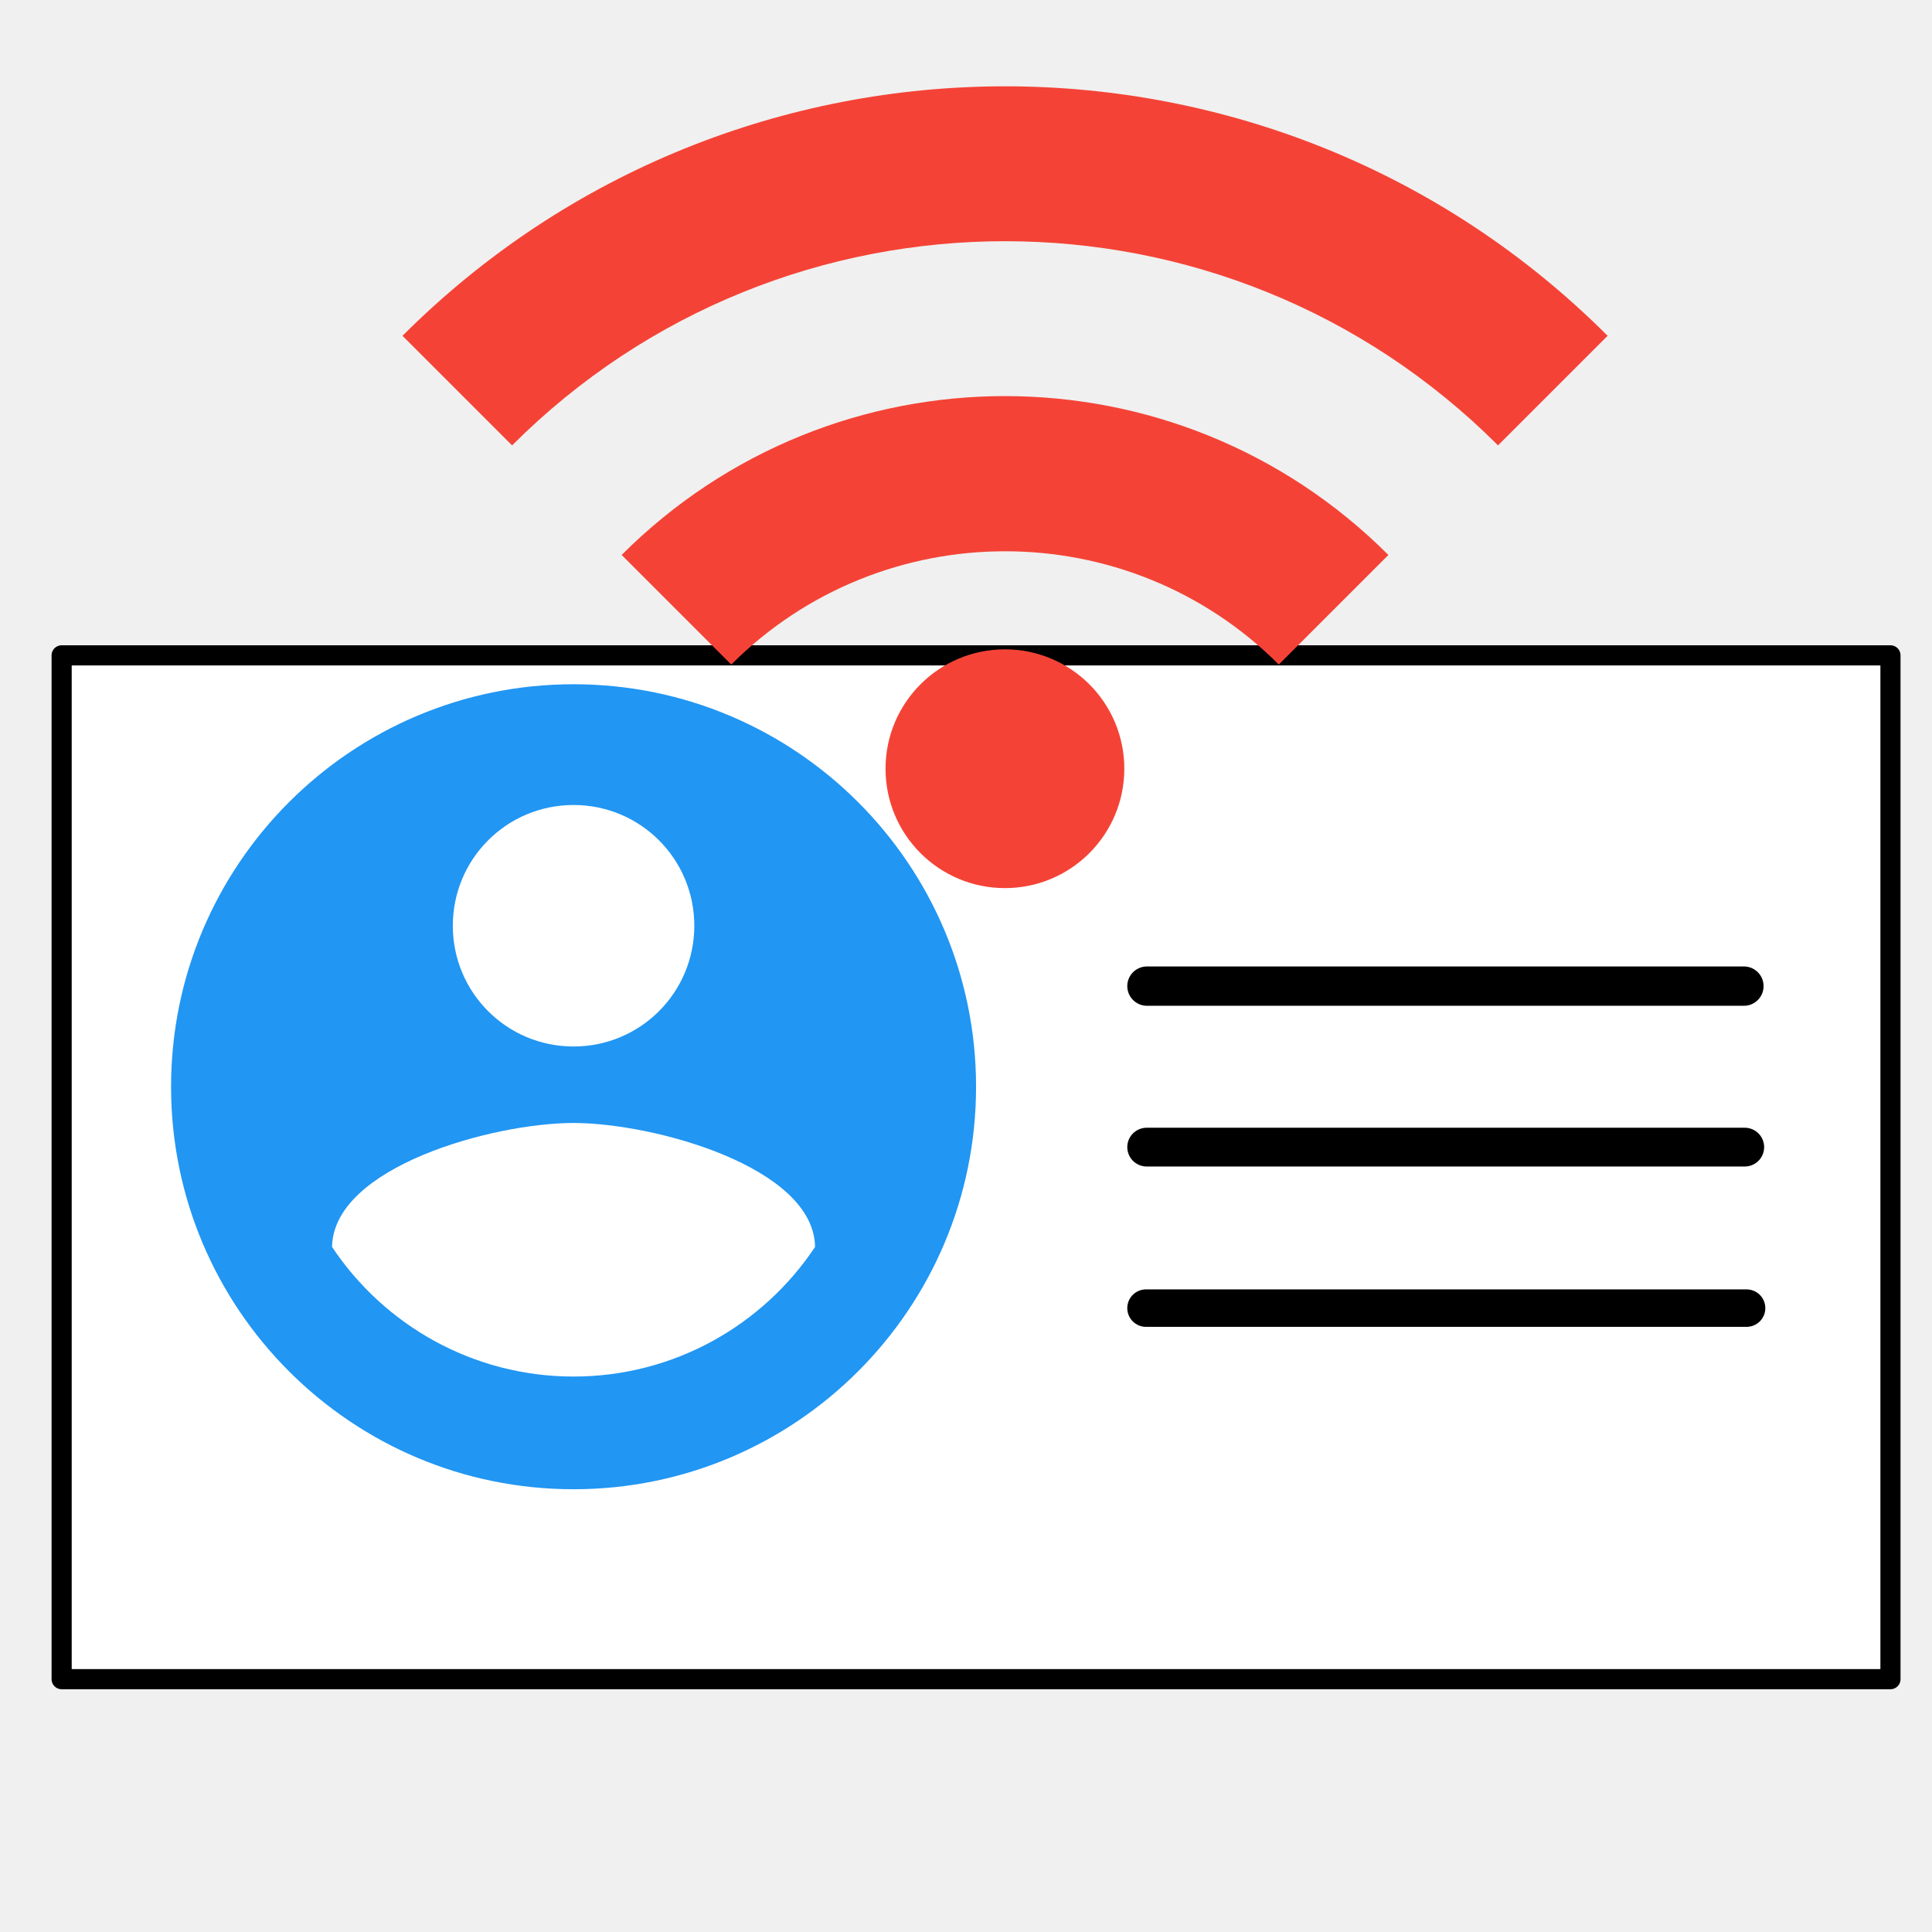
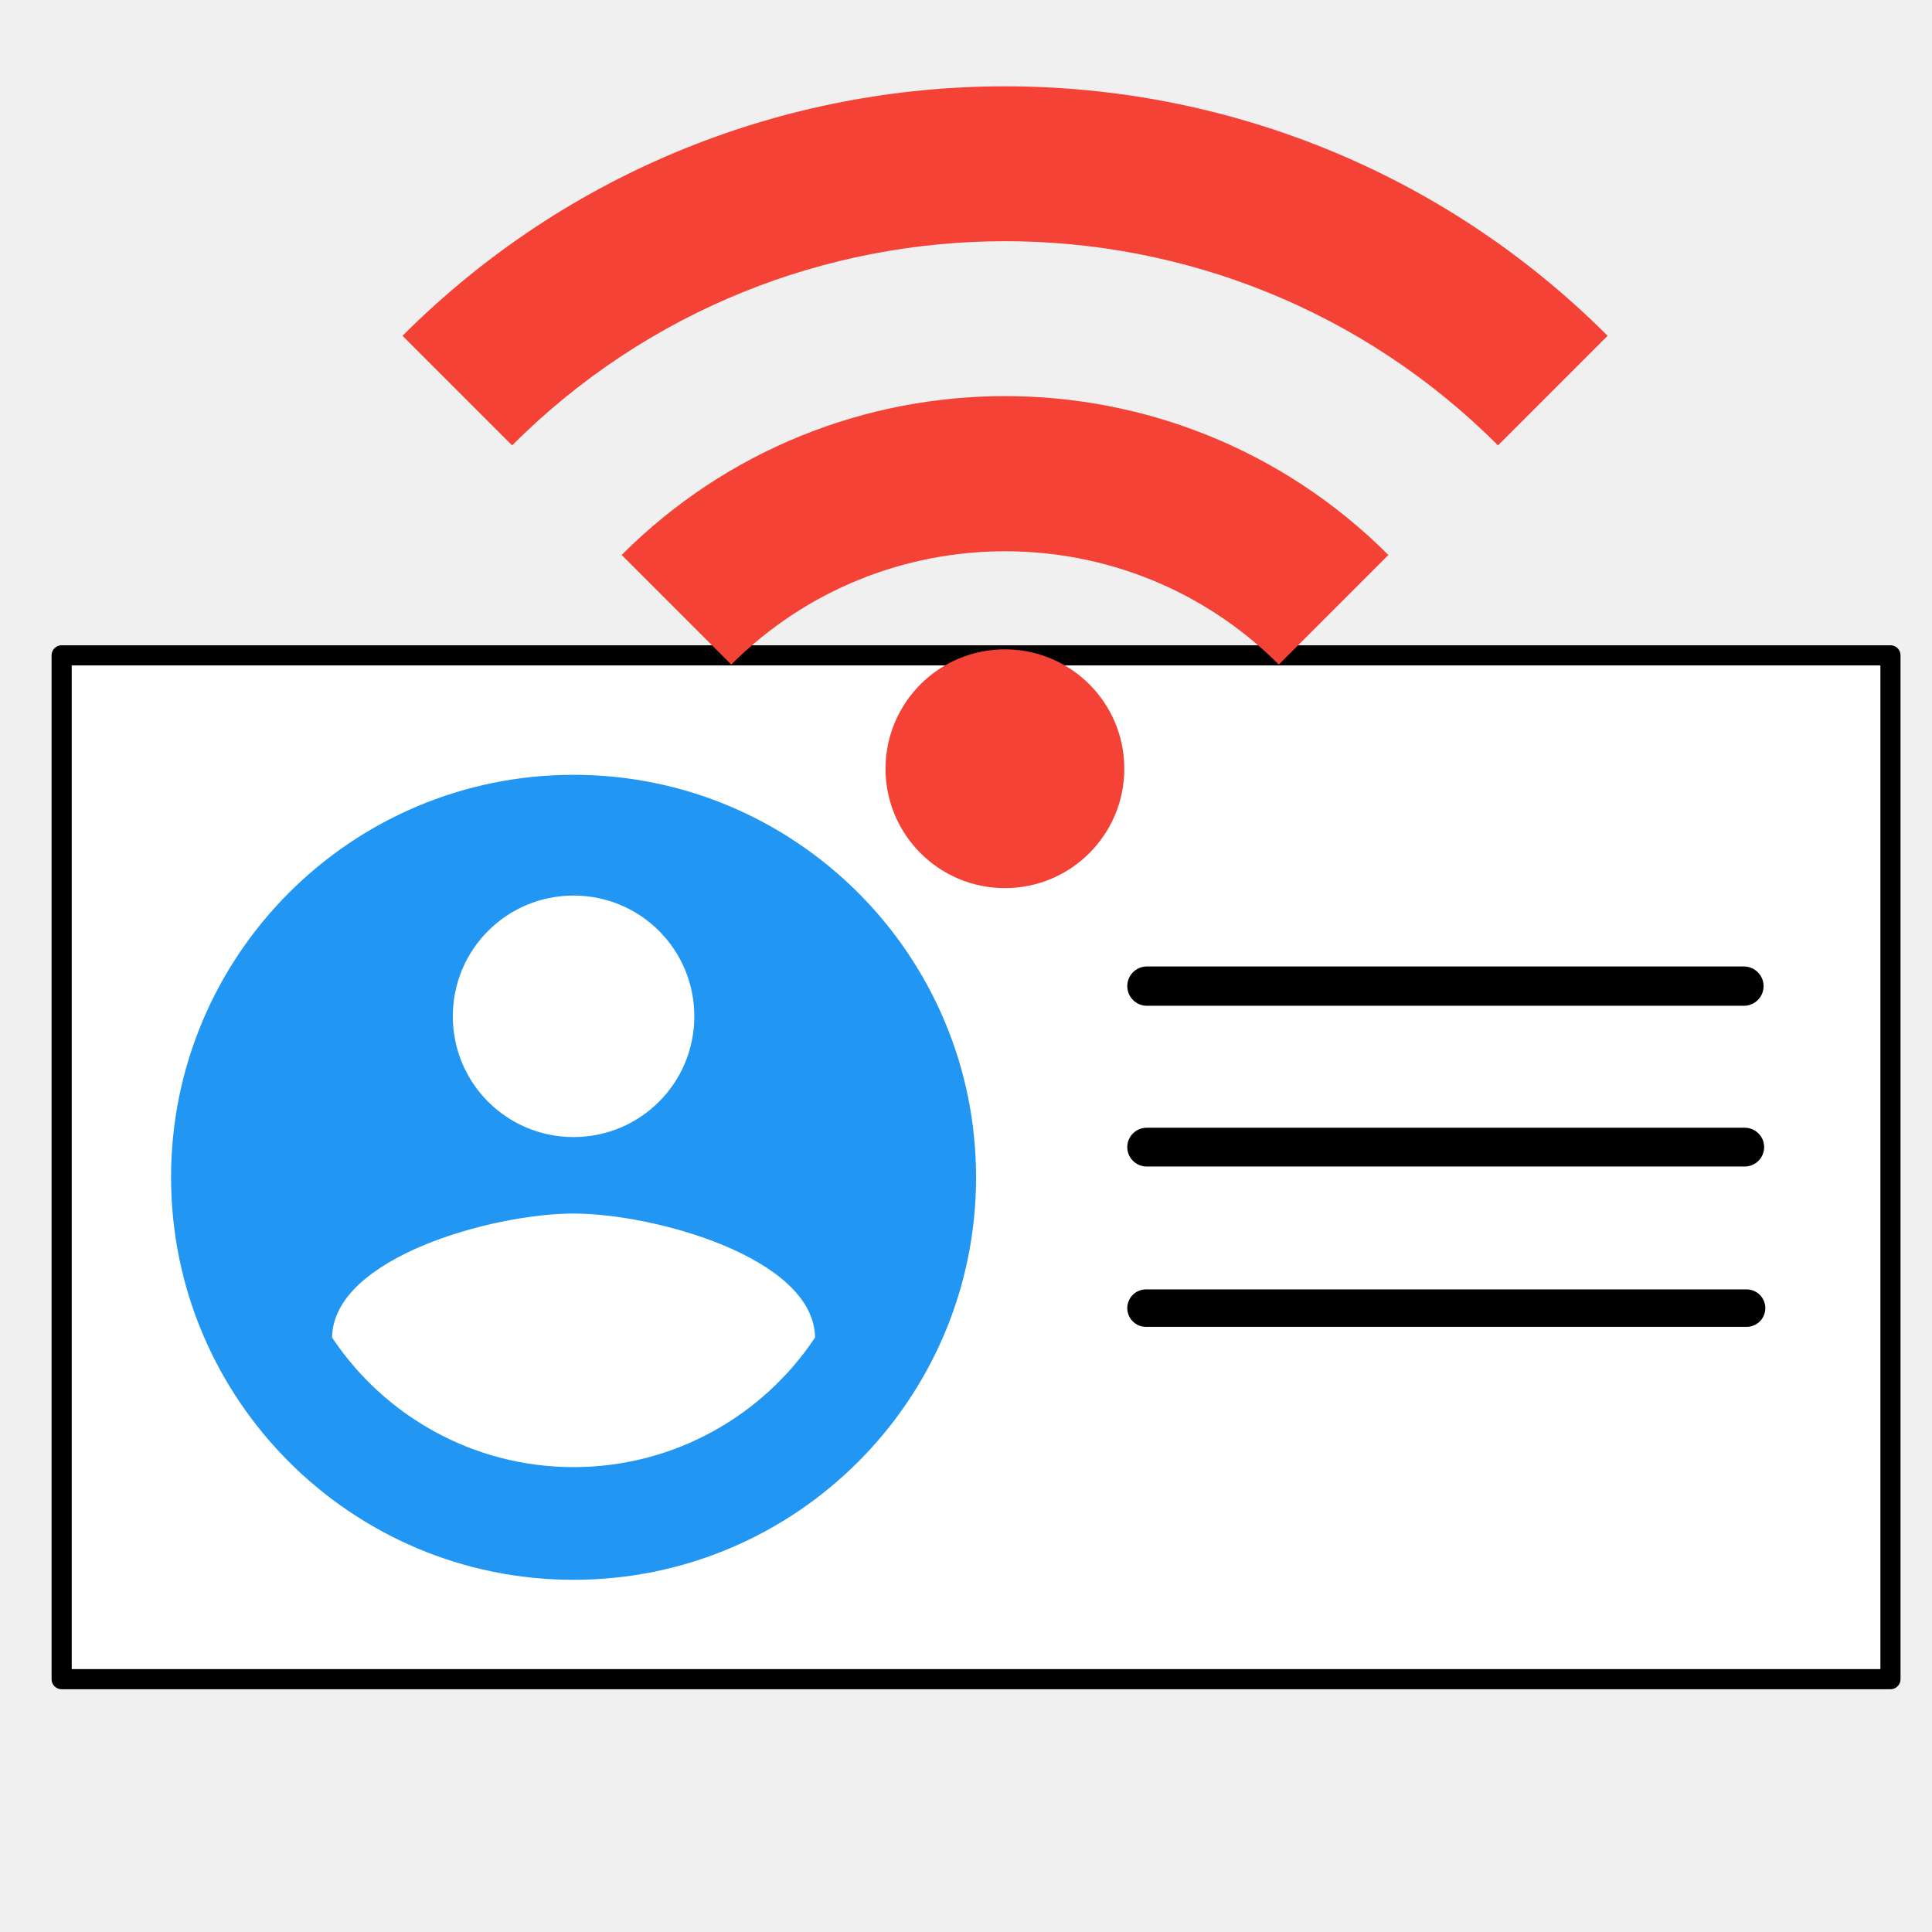
<svg xmlns="http://www.w3.org/2000/svg" width="96" height="96" viewBox="0 0 96 96" id="svg2" version="1.1">
  <defs id="defs4" />
  <g id="layer1" transform="translate(0,-956.3622)">
    <rect style="fill:#ffffff;fill-opacity:1;fill-rule:evenodd;stroke:#000000;stroke-width:1;stroke-linecap:butt;stroke-linejoin:round;stroke-miterlimit:4;stroke-dasharray:none;stroke-opacity:1" id="rect4615" width="90.873" height="50.873" x="3.063" y="988.926" />
-     <path d="m 28.5,990.362 c -11.04,0 -20,8.96 -20,20 0,11.04 8.96,20 20,20 11.04,0 20,-8.96 20,-20 0,-11.04 -8.96,-20 -20,-20 z m 0,6 c 3.32,0 6,2.68 6,6 0,3.32 -2.68,6 -6,6 -3.32,0 -6,-2.68 -6,-6 0,-3.32 2.68,-6 6,-6 z m 0,28.4 c -5,0 -9.42,-2.56 -12,-6.44 0.06,-3.98 8,-6.16 12,-6.16 3.98,0 11.94,2.18 12,6.16 -2.58,3.88 -7,6.44 -12,6.44 z" fill="#2196F3" id="path4548" />
+     <path d="m 28.5,994.862 c -11.04,0 -20,8.96 -20,20 0,11.04 8.96,20 20,20 11.04,0 20,-8.96 20,-20 0,-11.04 -8.96,-20 -20,-20 z m 0,6 c 3.32,0 6,2.68 6,6 0,3.32 -2.68,6 -6,6 -3.32,0 -6,-2.68 -6,-6 0,-3.32 2.68,-6 6,-6 z m 0,28.4 c -5,0 -9.42,-2.56 -12,-6.44 0.06,-3.98 8,-6.16 12,-6.16 3.98,0 11.94,2.18 12,6.16 -2.58,3.88 -7,6.44 -12,6.44 z" id="path4548" style="fill:#2196f3" />
    <path style="fill:none;fill-rule:evenodd;stroke:#000000;stroke-width:1.954;stroke-linecap:round;stroke-linejoin:round;stroke-miterlimit:4;stroke-dasharray:none;stroke-opacity:1" d="m 56.991,1005.362 c 29.578,0 29.663,0 29.663,0" id="path6026" />
    <path style="fill:none;fill-rule:evenodd;stroke:#000000;stroke-width:1.926;stroke-linecap:round;stroke-linejoin:round;stroke-miterlimit:4;stroke-dasharray:none;stroke-opacity:1" d="m 56.977,1013.362 29.719,0" id="path6028" />
    <path style="fill:none;fill-rule:evenodd;stroke:#000000;stroke-width:1.861;stroke-linecap:round;stroke-linejoin:round;stroke-miterlimit:4;stroke-dasharray:none;stroke-opacity:1" d="m 56.944,1021.362 29.843,0" id="path6030" />
    <g transform="matrix(2.721277,0,0,2.721277,17.27872,939.4919)" id="g6651">
      <circle style="fill:#f44336" id="circle6088" r="2.18" cy="20.236" cx="12" />
      <path style="fill:#f44336" id="path6090" d="m 1,12.331 2.001,2.001 c 4.971,-4.971 13.032,-4.971 18.003,0 l 2.001,-2.001 C 16.931,6.257 7.074,6.257 1,12.331 Z m 4.002,4.002 2.001,2.001 c 2.758,-2.758 7.241,-2.758 9.998,-10e-7 l 2.001,-2.001 c -3.868,-3.868 -10.133,-3.868 -14.001,-1e-6 z" />
    </g>
  </g>
</svg>
